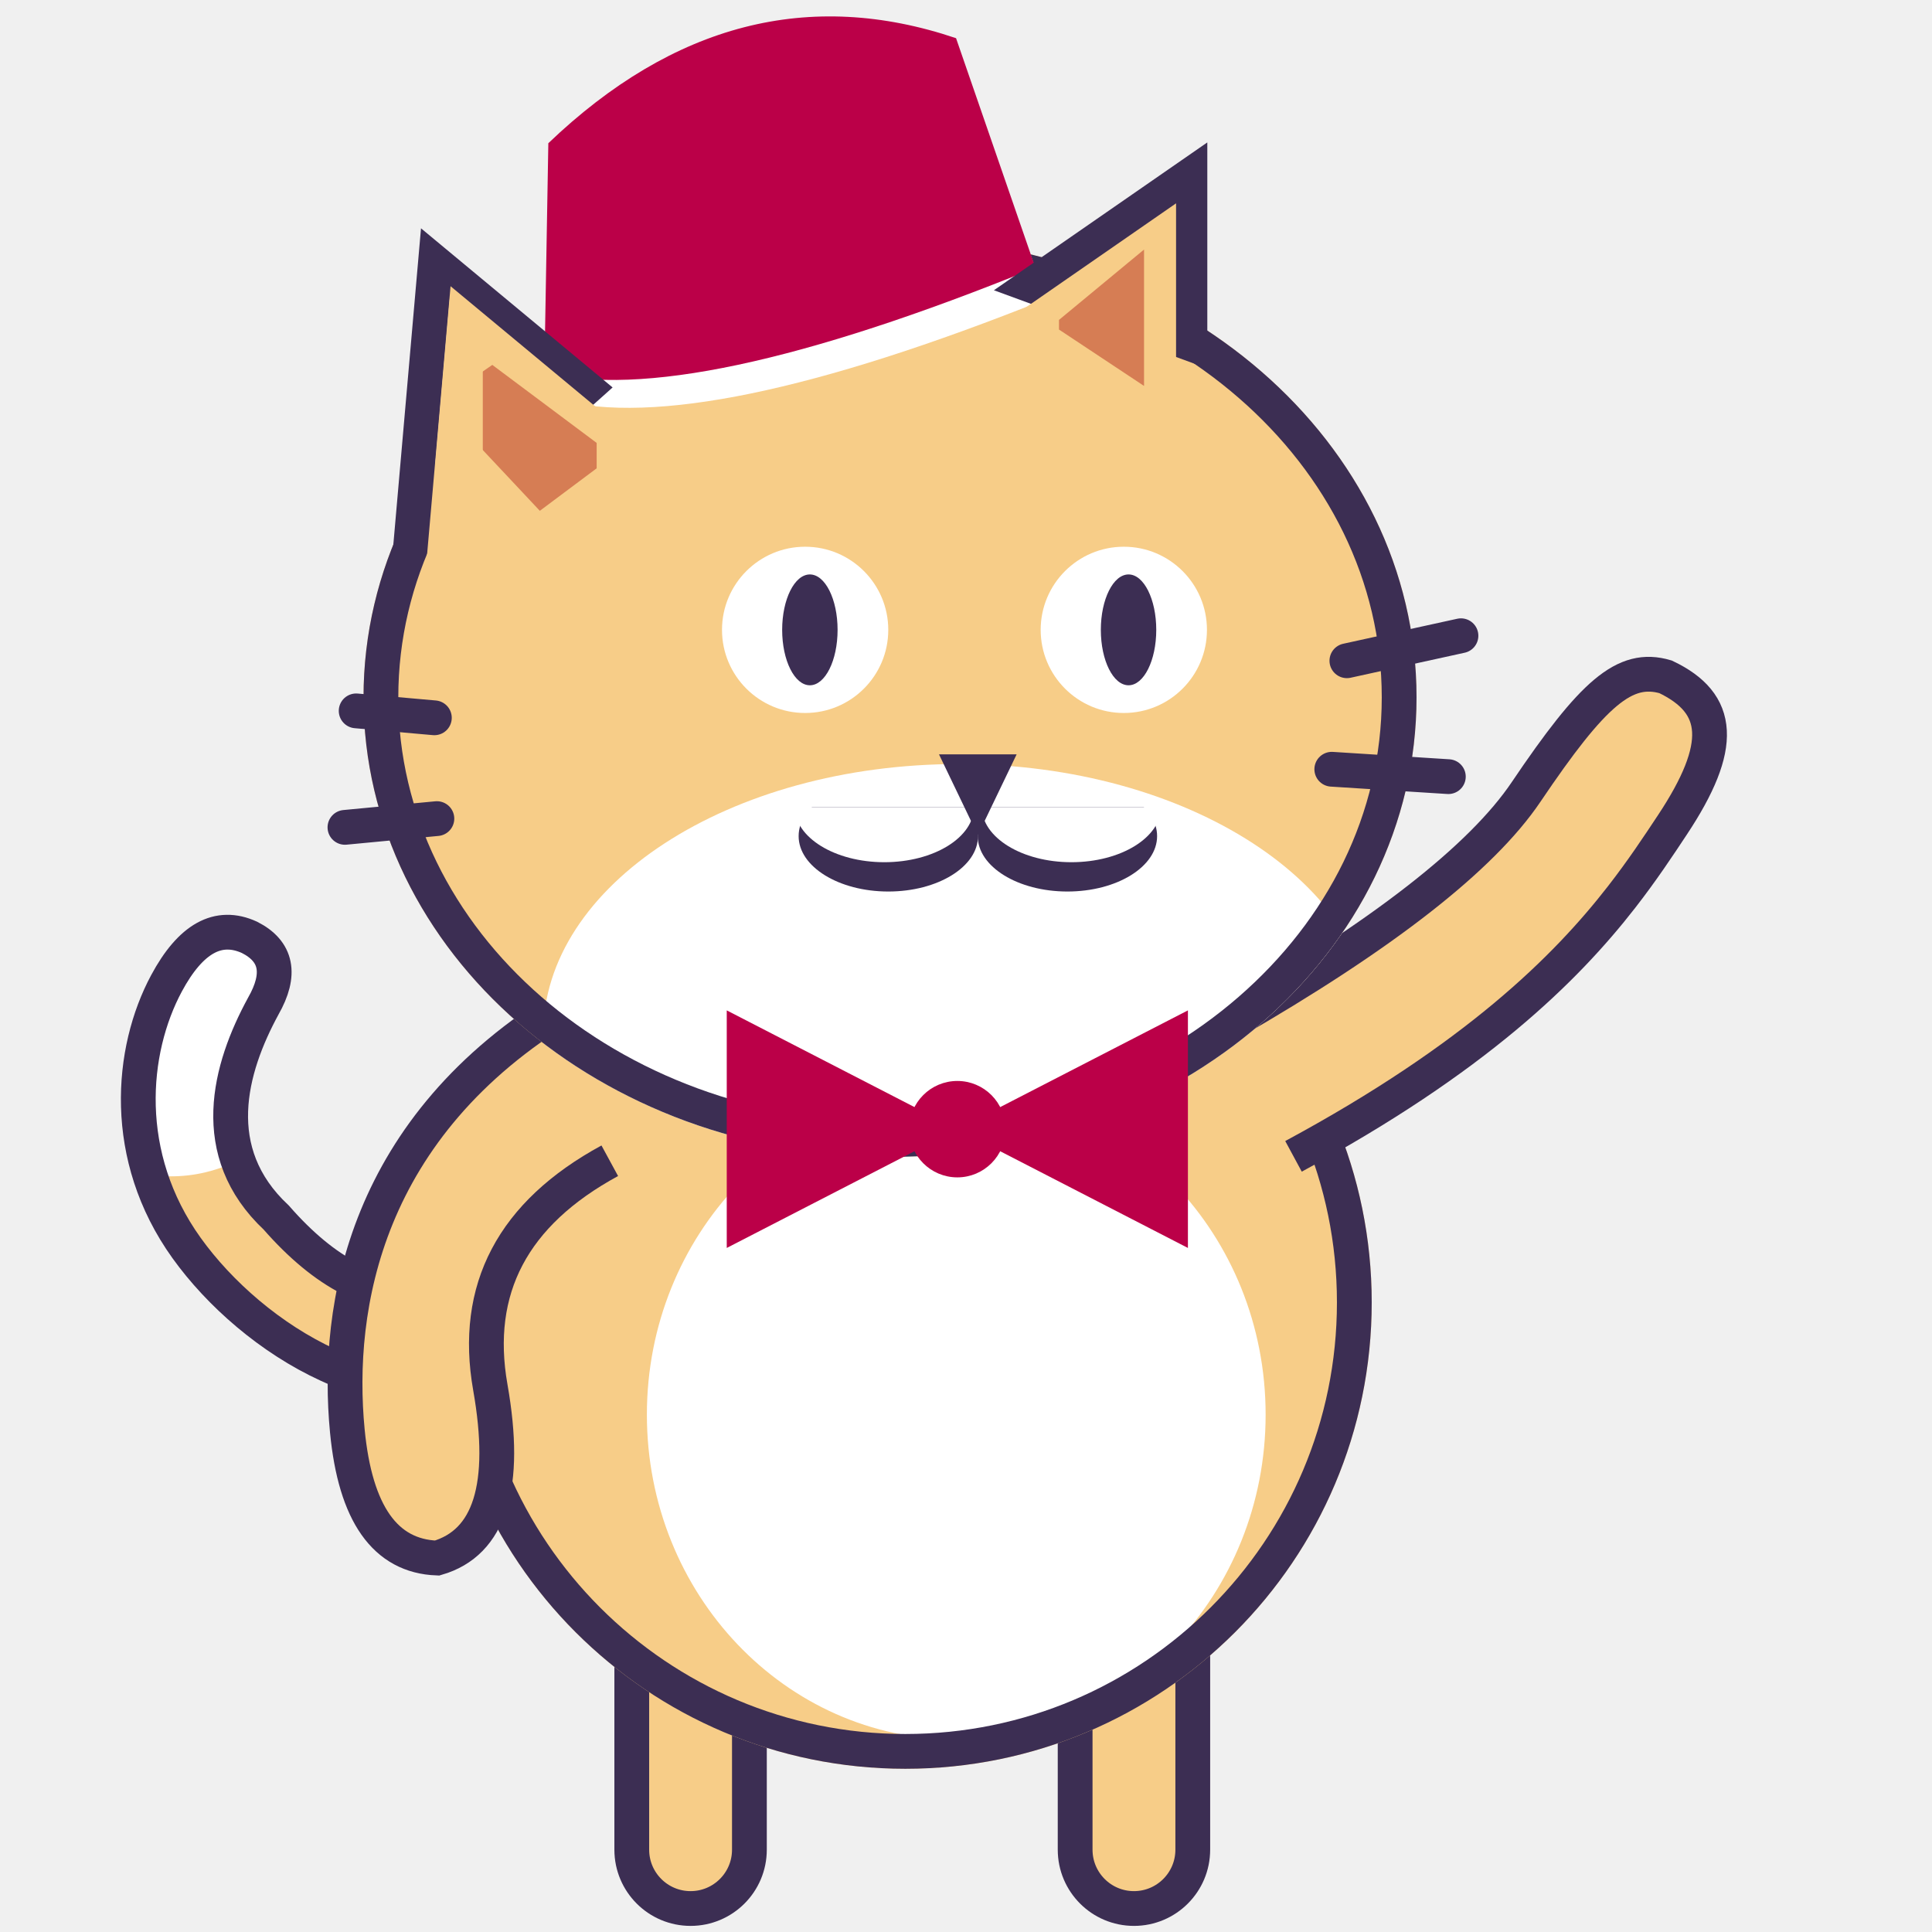
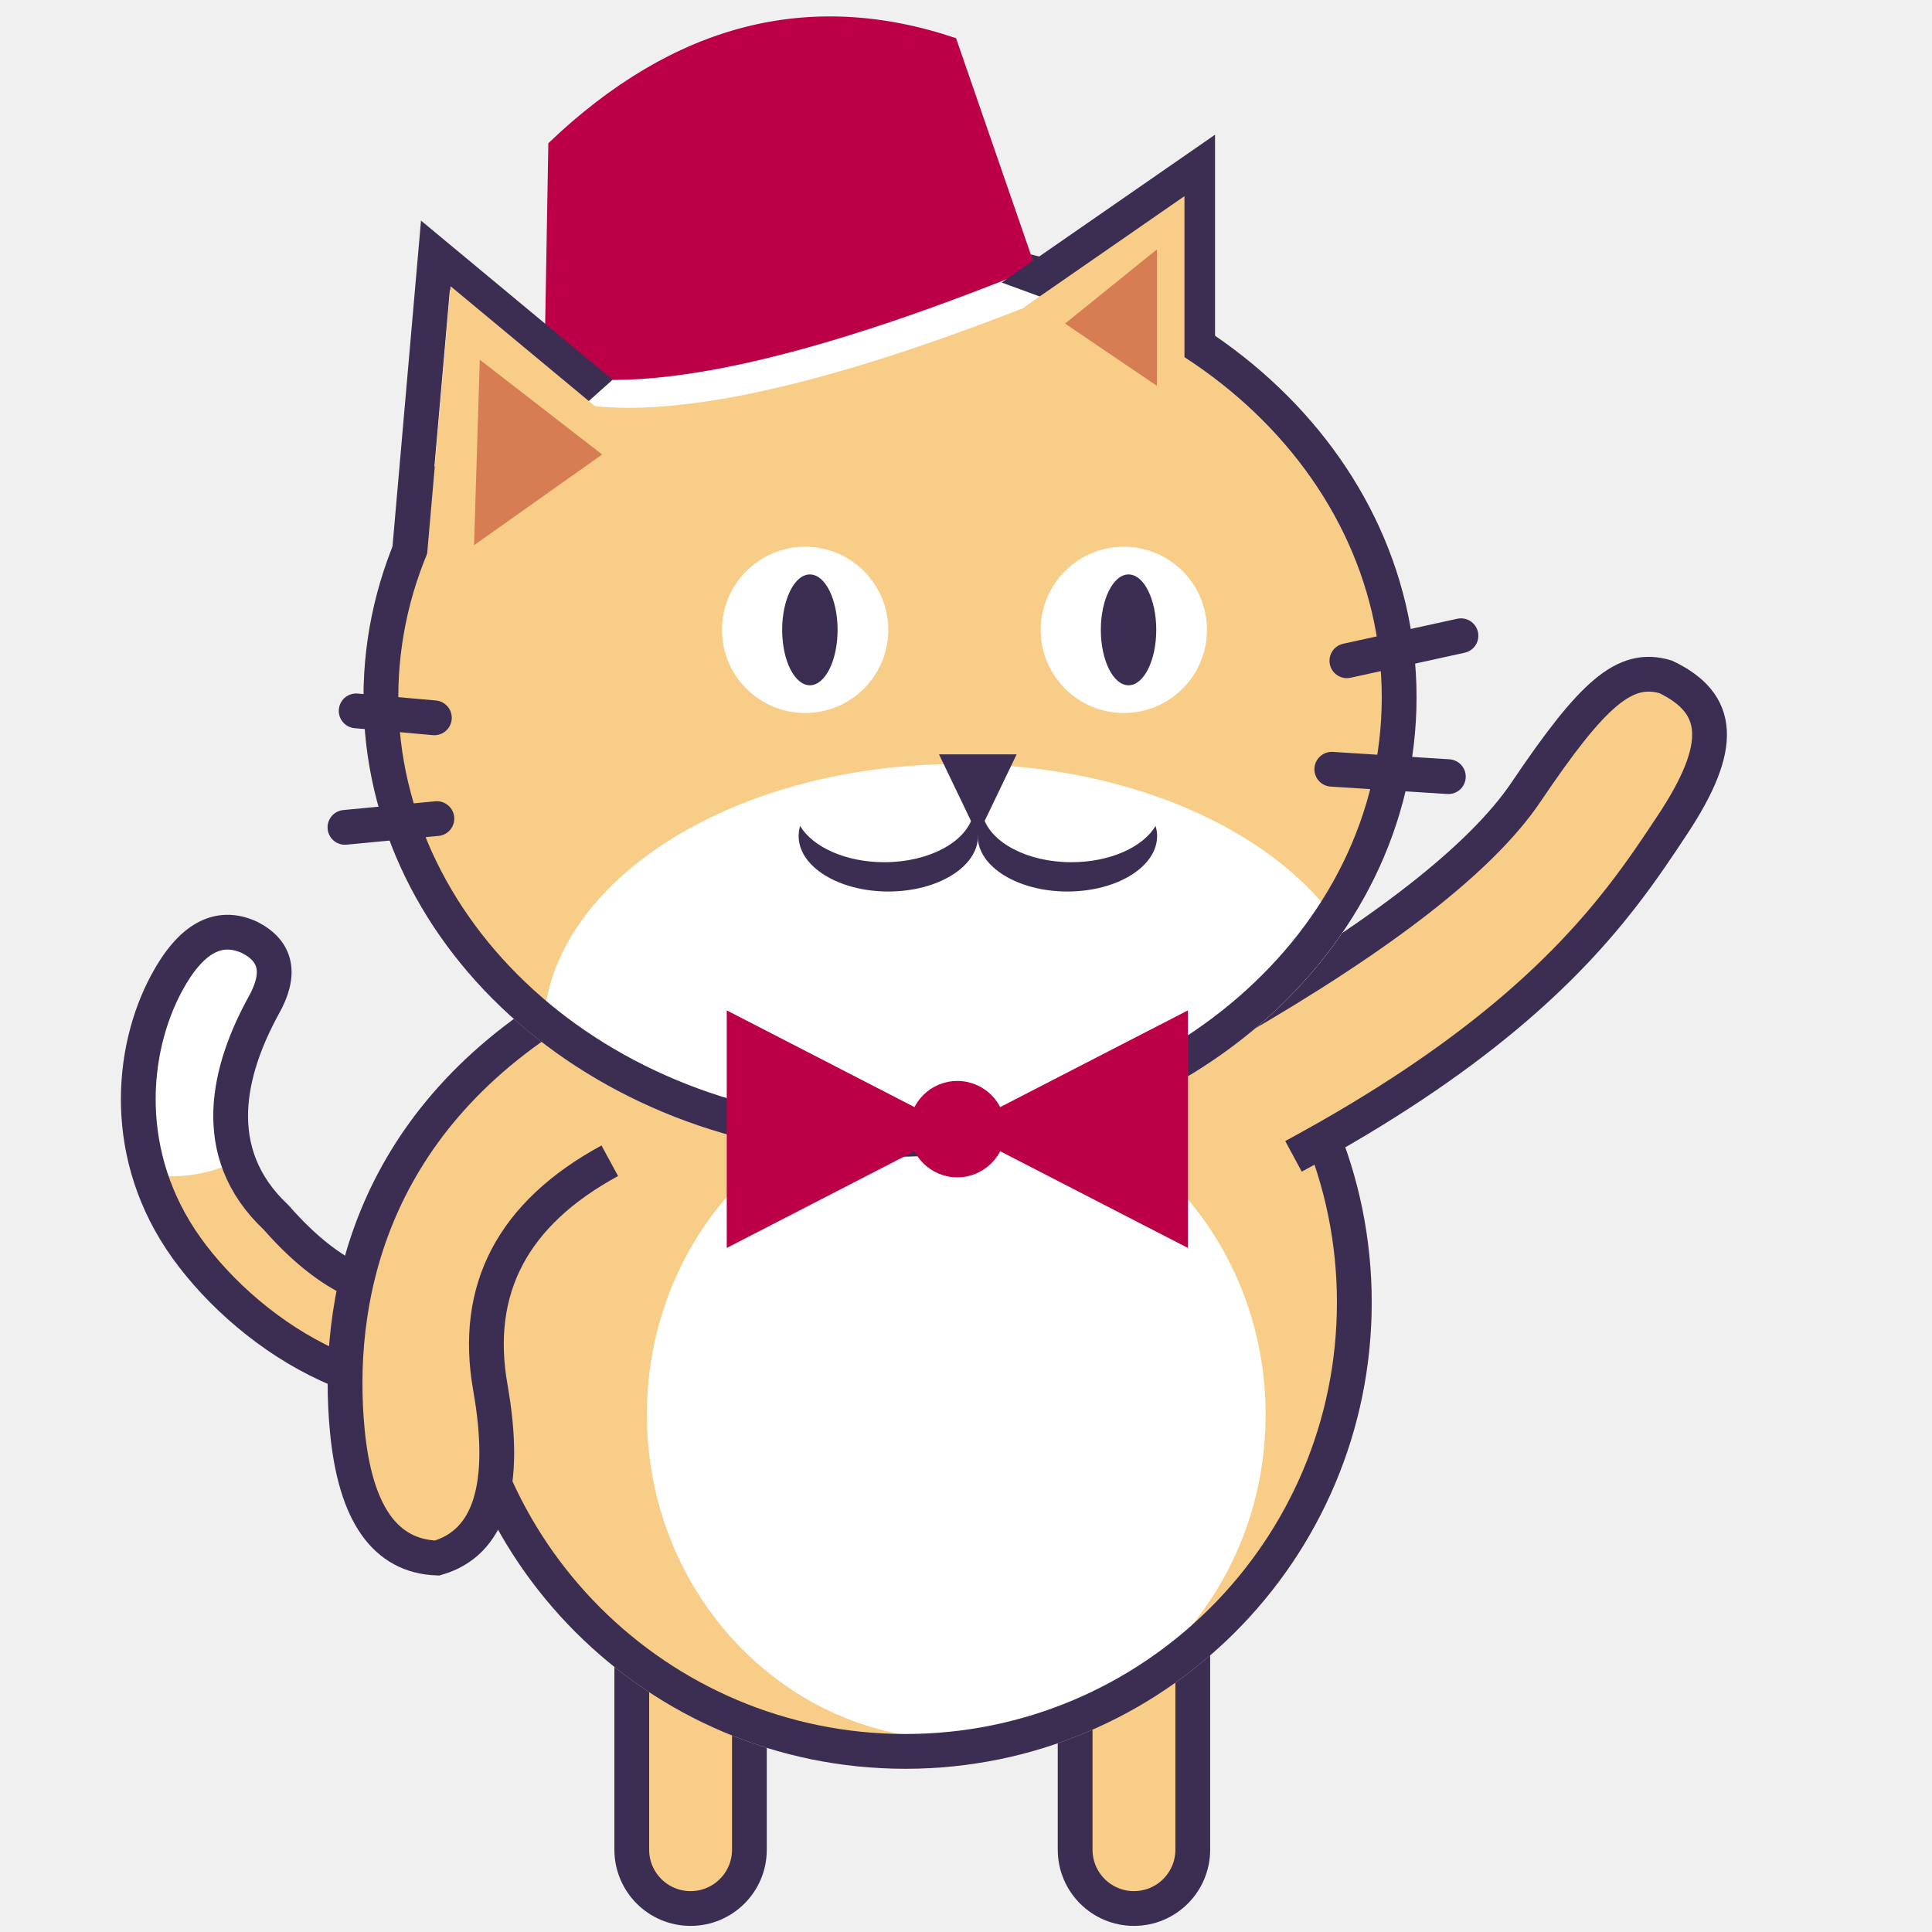
<svg xmlns="http://www.w3.org/2000/svg" xmlns:xlink="http://www.w3.org/1999/xlink" width="500px" height="500px" viewBox="0 0 500 500" version="1.1">
  <defs>
    <path d="M112.611,65.645 C86.831,100.27 61.288,103.123 35.983,74.205 C17.85,57.235 23.855,35.621 32.627,19.508 C37.355,11.226 36.168,5.289 29.064,1.695 C20.993,-1.992 13.841,1.965 7.605,13.564 C-1.748,30.962 -4.213,58.389 12.781,82.084 C29.775,105.778 65.753,128.564 96.022,113.906 C116.201,104.133 127.625,91.706 130.293,76.623" id="path-1" />
    <circle id="path-3" cx="198.803" cy="120.916" r="120.695" />
    <ellipse id="path-5" cx="136.385" cy="119.003" rx="136.259" ry="118.929" />
-     <rect id="path-7" x="0" y="0.697" width="54.611" height="31.575" />
-     <rect id="path-9" x="0" y="0.697" width="54.611" height="31.575" />
-     <polygon id="path-11" points="3.43 30.335 44.466 1.908 44.466 74.051" />
-     <polygon id="path-13" points="0.844 36.507 41.881 8.08 41.881 80.222" />
  </defs>
  <g id="cat-full" stroke="none" stroke-width="1" fill="none" fill-rule="evenodd">
    <g id="M-A-I-N-" transform="translate(35.5, 2)">
      <g id="torso" transform="translate(0, 168.531)">
        <g id="Group" transform="translate(0, 45.61495)">
          <g id="TA-I.-L" transform="translate(0, 24.74449)">
            <g id="Group-2">
              <mask id="mask-2" fill="white">
                <use xlink:href="#path-1" />
              </mask>
              <use id="T-A-I-L" stroke="#3C2E53" stroke-width="2" fill="#F7CD88" fill-rule="nonzero" xlink:href="#path-1" />
              <ellipse id="Oval-5" fill="#FFFFFF" fill-rule="nonzero" mask="url(#mask-2)" cx="8.757" cy="15.136" rx="43.029" ry="48.408" />
            </g>
            <path d="M112.611,65.645 C86.831,100.27 61.288,103.123 35.983,74.205 C17.85,57.235 23.855,35.621 32.627,19.508 C37.355,11.226 36.168,5.289 29.064,1.695 C20.993,-1.992 13.841,1.965 7.605,13.564 C-1.748,30.962 -4.213,58.389 12.781,82.084 C29.775,105.778 65.753,128.564 96.022,113.906 C116.201,104.133 127.625,91.706 130.293,76.623" id="T-A-I-L" stroke="#3C2E53" stroke-width="9" fill-rule="nonzero" />
          </g>
          <rect id="Rectangle-7" stroke="#3C2E53" stroke-width="9" fill="#F7CD88" fill-rule="nonzero" x="128.002" y="164.859" width="30.443" height="112.916" rx="15.222" />
          <rect id="Rectangle-7" stroke="#3C2E53" stroke-width="9" fill="#F7CD88" fill-rule="nonzero" x="242.746" y="164.859" width="30.443" height="112.916" rx="15.222" />
          <mask id="mask-4" fill="white">
            <use xlink:href="#path-3" />
          </mask>
          <use id="Oval-12" fill="#F7CD88" fill-rule="nonzero" xlink:href="#path-3" />
          <ellipse id="Oval-13" fill="#FFFFFF" fill-rule="nonzero" mask="url(#mask-4)" cx="211.978" cy="149.965" rx="80.065" ry="84.068" />
        </g>
        <circle id="Oval-12" stroke="#3C2E53" stroke-width="9" fill-rule="nonzero" cx="198.803" cy="166.531" r="116.195" />
        <path d="M277.115,73.991 C321.668,63.757 351.947,52.16 367.954,39.2 C391.964,19.761 401.99,15.193 411.19,21.26 C422.946,32.023 420.594,42.831 401.683,58.411 C396.559,62.632 390.762,67.424 383.604,72.456 C364.341,85.995 335.218,101.264 282.821,111.781" id="arm" stroke="#3C2E53" stroke-width="9" fill="#F7CD88" fill-rule="nonzero" transform="translate(347.7419, 65.26783) rotate(-17) translate(-347.7419, -65.26783) " />
        <path d="M47.043,169.207 C75.032,174.894 95.492,166.539 108.424,144.144 C121.355,121.749 134.335,113.421 147.363,119.162 C157.331,128.182 156.214,141.565 144.012,159.309 C125.71,185.925 89.851,216.817 29.583,207.308" id="Path-29" stroke="#3C2E53" stroke-width="9" fill="#F7CD88" fill-rule="nonzero" transform="translate(91.83438, 163.2364) rotate(140) translate(-91.83438, -163.2364) " />
      </g>
      <g id="head" transform="translate(52.78648, 0)">
        <g id="HEAD" transform="translate(5.667282, 59.47101)">
          <mask id="mask-6" fill="white">
            <use xlink:href="#path-5" />
          </mask>
          <use id="head" fill="#F7CD88" fill-rule="nonzero" xlink:href="#path-5" />
          <ellipse id="Oval-4" fill="#FFFFFF" fill-rule="nonzero" mask="url(#mask-6)" cx="154.188" cy="206.182" rx="107.573" ry="69.922" />
        </g>
        <ellipse id="head-border" stroke="#3C2E53" stroke-width="9" fill-rule="nonzero" cx="142.052" cy="178.474" rx="131.759" ry="114.429" />
-         <g id="mouth" transform="translate(115.2402, 193.2309)">
-           <g id="Group-10" transform="translate(43.71851, 12.96235)">
-             <mask id="mask-8" fill="white">
-               <use xlink:href="#path-7" />
-             </mask>
-             <g id="Rectangle-5" fill-rule="nonzero" />
-             <ellipse id="Oval-10" fill="#3C2E53" fill-rule="nonzero" mask="url(#mask-8)" cx="29.002" cy="8.188" rx="23.21" ry="14.343" />
-             <ellipse id="Oval-10" fill="#FFFFFF" fill-rule="nonzero" mask="url(#mask-8)" cx="30.036" cy="0.602" rx="23.21" ry="14.343" />
+         <g id="mouth" transform="translate(117.2402, 193.2309)" fill="#3C2E53" fill-rule="nonzero">
+           <g id="Group-10" transform="translate(46.71851, 15.96235)">
+             <path d="M2.215,0.231 C4.213,6.897 13.671,11.945 25.036,11.945 C35.035,11.945 43.557,8.038 46.822,2.559 C47.078,3.412 47.211,4.29 47.211,5.188 C47.211,13.11 36.82,19.531 24.002,19.531 C11.183,19.531 0.792,13.11 0.792,5.188 C0.792,3.446 1.295,1.776 2.215,0.231 Z" id="Combined-Shape" />
          </g>
-           <g id="Group-10" transform="translate(27.87225, 29.46235) scale(-1, 1) translate(-27.87225, -29.46235) translate(0.372246, 12.96235)">
-             <mask id="mask-10" fill="white">
-               <use xlink:href="#path-9" />
-             </mask>
-             <g id="Rectangle-5" fill-rule="nonzero" />
-             <ellipse id="Oval-10" fill="#3C2E53" fill-rule="nonzero" mask="url(#mask-10)" cx="29.002" cy="8.188" rx="23.21" ry="14.343" />
-             <ellipse id="Oval-10" fill="#FFFFFF" fill-rule="nonzero" mask="url(#mask-10)" cx="30.036" cy="0.602" rx="23.21" ry="14.343" />
+           <g id="Group-10" transform="translate(24.37225, 25.96235) scale(-1, 1) translate(-24.37225, -25.96235) translate(0.372246, 15.96235)">
+             <path d="M2.215,0.231 C4.213,6.897 13.671,11.945 25.036,11.945 C35.035,11.945 43.557,8.038 46.822,2.559 C47.078,3.412 47.211,4.29 47.211,5.188 C47.211,13.11 36.82,19.531 24.002,19.531 C11.183,19.531 0.792,13.11 0.792,5.188 C0.792,3.446 1.295,1.776 2.215,0.231 Z" id="Combined-Shape" />
          </g>
-           <polygon id="Path-24" fill="#3C2E53" fill-rule="nonzero" points="39.488 0 59.574 0 49.531 20.905" />
+           <polygon id="Path-24" points="37.488 0 57.574 0 47.531 20.905" />
        </g>
        <g id="eyes" transform="translate(98.31142, 139.0302)" fill-rule="nonzero">
          <circle id="Oval" fill="#FFFFFF" cx="21.771" cy="21.977" r="21.515" />
          <circle id="Oval-2" fill="#FFFFFF" cx="104.244" cy="21.977" r="21.515" />
          <ellipse id="Oval" fill="#3C2E53" cx="22.997" cy="21.977" rx="7.172" ry="14.343" />
          <ellipse id="Oval-2" fill="#3C2E53" cx="105.469" cy="21.977" rx="7.172" ry="14.343" />
        </g>
        <g id="hat" transform="translate(52.32696, 0.513003)" fill-rule="nonzero">
          <path d="M130.424,73.806 L107.681,11.822 C70.816,0.984 36.47,11.315 4.646,42.814 C4.646,55.749 4.646,55.749 4.646,102.056 C29.259,108.12 71.185,98.704 130.424,73.806 Z" id="Path-14" fill="#FFFFFF" transform="translate(67.5348, 55.74903) rotate(1) translate(-67.5348, -55.74903) " />
          <path d="M127.639,65.669 L106.078,6.635 C67.885,-5.521 32.876,4.15 1.051,35.65 C1.051,48.584 1.051,48.584 1.051,94.891 C25.664,100.956 67.86,91.215 127.639,65.669 Z" id="Path-14" fill="#BB0048" transform="translate(64.34488, 49.09687) rotate(1) translate(-64.34488, -49.09687) " />
-         </g>
-         <g id="l-ear" transform="translate(21.66465, 71.81408)">
-           <path d="M-2.759,24.644 L38.874,-4.197 L38.874,68.995 L-2.759,24.644 Z" id="Path-18" stroke="#3C2E53" stroke-width="9" stroke-linecap="square" fill-rule="nonzero" transform="translate(19.23455, 31.01044) scale(-1, 1) rotate(-5) translate(-19.23455, -31.01044) " />
-           <mask id="mask-12" fill="white">
-             <use xlink:href="#path-11" />
-           </mask>
-           <use id="Path-18" fill="#F7CD88" fill-rule="nonzero" transform="translate(23.94803, 37.9797) scale(-1, 1) rotate(-5) translate(-23.94803, -37.9797) " xlink:href="#path-11" />
-           <polygon id="Path-10" fill="#D67D54" fill-rule="nonzero" mask="url(#mask-12)" points="14.996 18.782 14.996 69.417 48.862 44.1" />
-         </g>
-         <g id="r-ear-fill" transform="translate(174.1983, 42.54219)">
-           <polygon id="Path-18" stroke="#3C2E53" stroke-width="9" fill-rule="nonzero" points="4.43 29.335 45.466 0.908 45.466 44.365" />
-           <mask id="mask-14" fill="white">
-             <use xlink:href="#path-13" />
-           </mask>
-           <use id="Path-18" fill="#F7CD88" fill-rule="nonzero" xlink:href="#path-13" />
-           <polyline id="Path-12" fill="#D67D54" fill-rule="nonzero" mask="url(#mask-14)" points="11.583 38.248 33.593 20.038 33.593 55.337 11.583 40.747" />
        </g>
        <g id="bow-1" transform="translate(99.02324, 258.9067)" fill="#BB0048" fill-rule="nonzero">
          <polygon id="Path-3" points="0.773 0.579 0.773 62.063 120.123 0.579 120.123 62.063" />
          <circle id="Oval" stroke="#BB0048" cx="60.448" cy="31.321" r="11.976" />
        </g>
        <g id="whiskers" transform="translate(0, 162.3594)" fill-rule="nonzero" stroke="#3C2E53" stroke-linecap="round" stroke-width="9">
          <path d="M260.286,6.643 L289.81,0.169" id="Path-26" />
          <path d="M256.379,34.721 L286.545,36.636" id="Path-26" />
          <path d="M24.779,47.497 L0.985,49.761" id="Path-26" />
          <path d="M24.126,21.409 L3.888,19.613" id="Path-27" />
        </g>
      </g>
    </g>
+     <g id="l-ear" transform="translate(109.9511, 73.81408)" fill-rule="nonzero">
+       <path d="M-2.759,22.644 L38.874,-6.197 L38.874,66.995 L-2.759,22.644 Z" id="Path-18" stroke="#3C2E53" stroke-width="9" stroke-linecap="square" transform="translate(19.23455, 29.01044) scale(-1, 1) rotate(-5) translate(-19.23455, -29.01044) " />
+       <polygon id="Path-18" fill="#F7CD88" transform="translate(23.94803, 37.9797) scale(-1, 1) rotate(-5) translate(-23.94803, -37.9797) " points="3.43 30.335 44.466 1.908 44.466 74.051" />
+     </g>
+     <g id="r-ear-fill" transform="translate(264.4847, 42.54219)" fill-rule="nonzero">
+       <polygon id="Path-18" stroke="#3C2E53" stroke-width="9" points="4.43 29.335 45.466 0.908 45.466 44.365" />
+       <polygon id="Path-18" fill="#F7CD88" points="0.597 36.939 42.052 8.222 42.052 81.1" />
+     </g>
+     <polygon id="Path-33" fill="#D67D54" fill-rule="nonzero" points="124.17 93.099 155.831 117.62 122.681 141.104" />
+     <polygon id="Path-36" fill="#D67D54" fill-rule="nonzero" points="275.633 83.739 299.413 99.856 299.413 64.542" />
  </g>
</svg>
